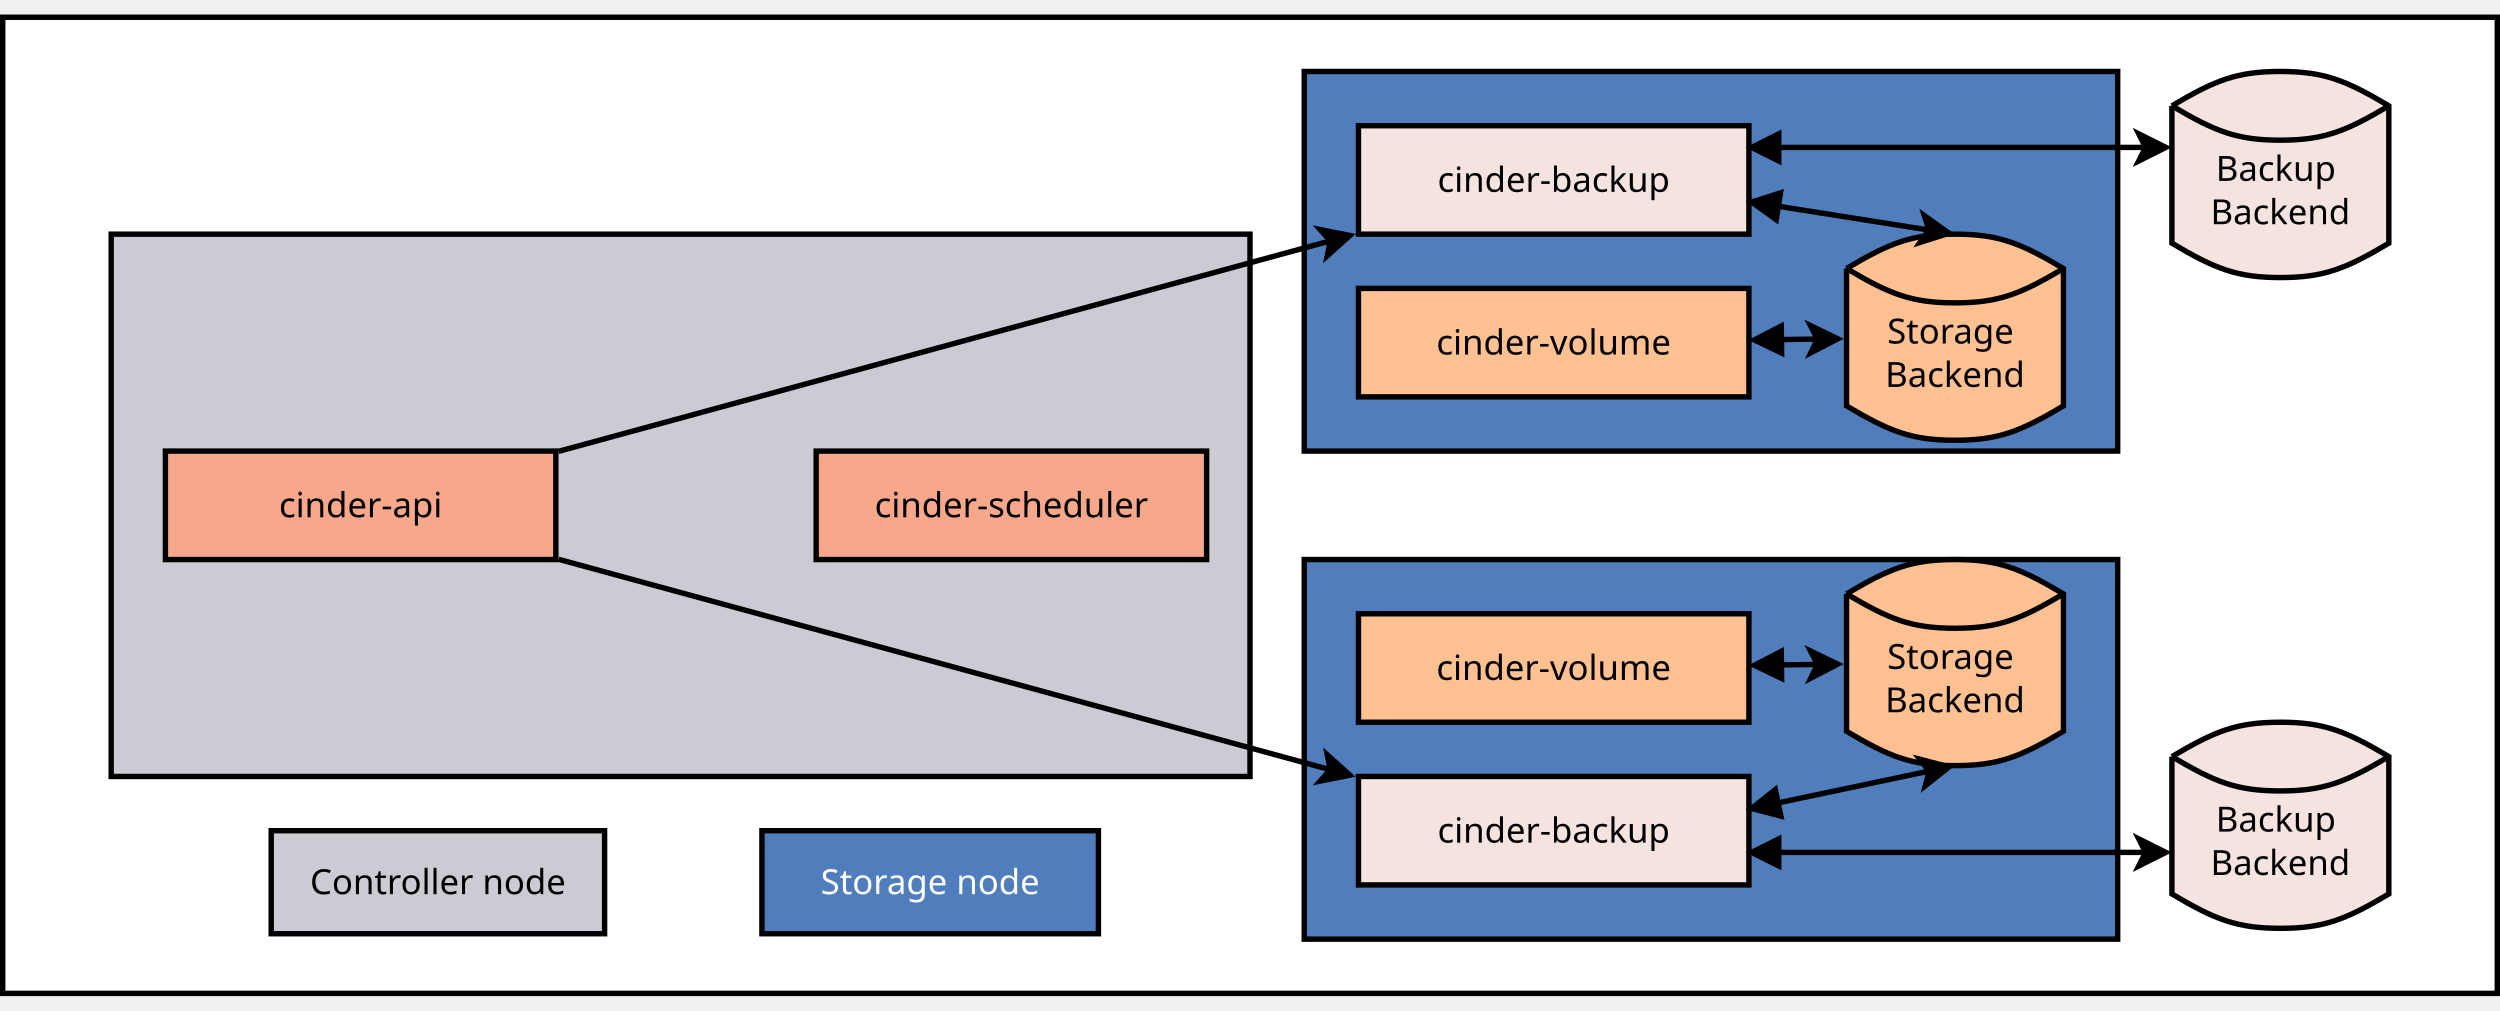
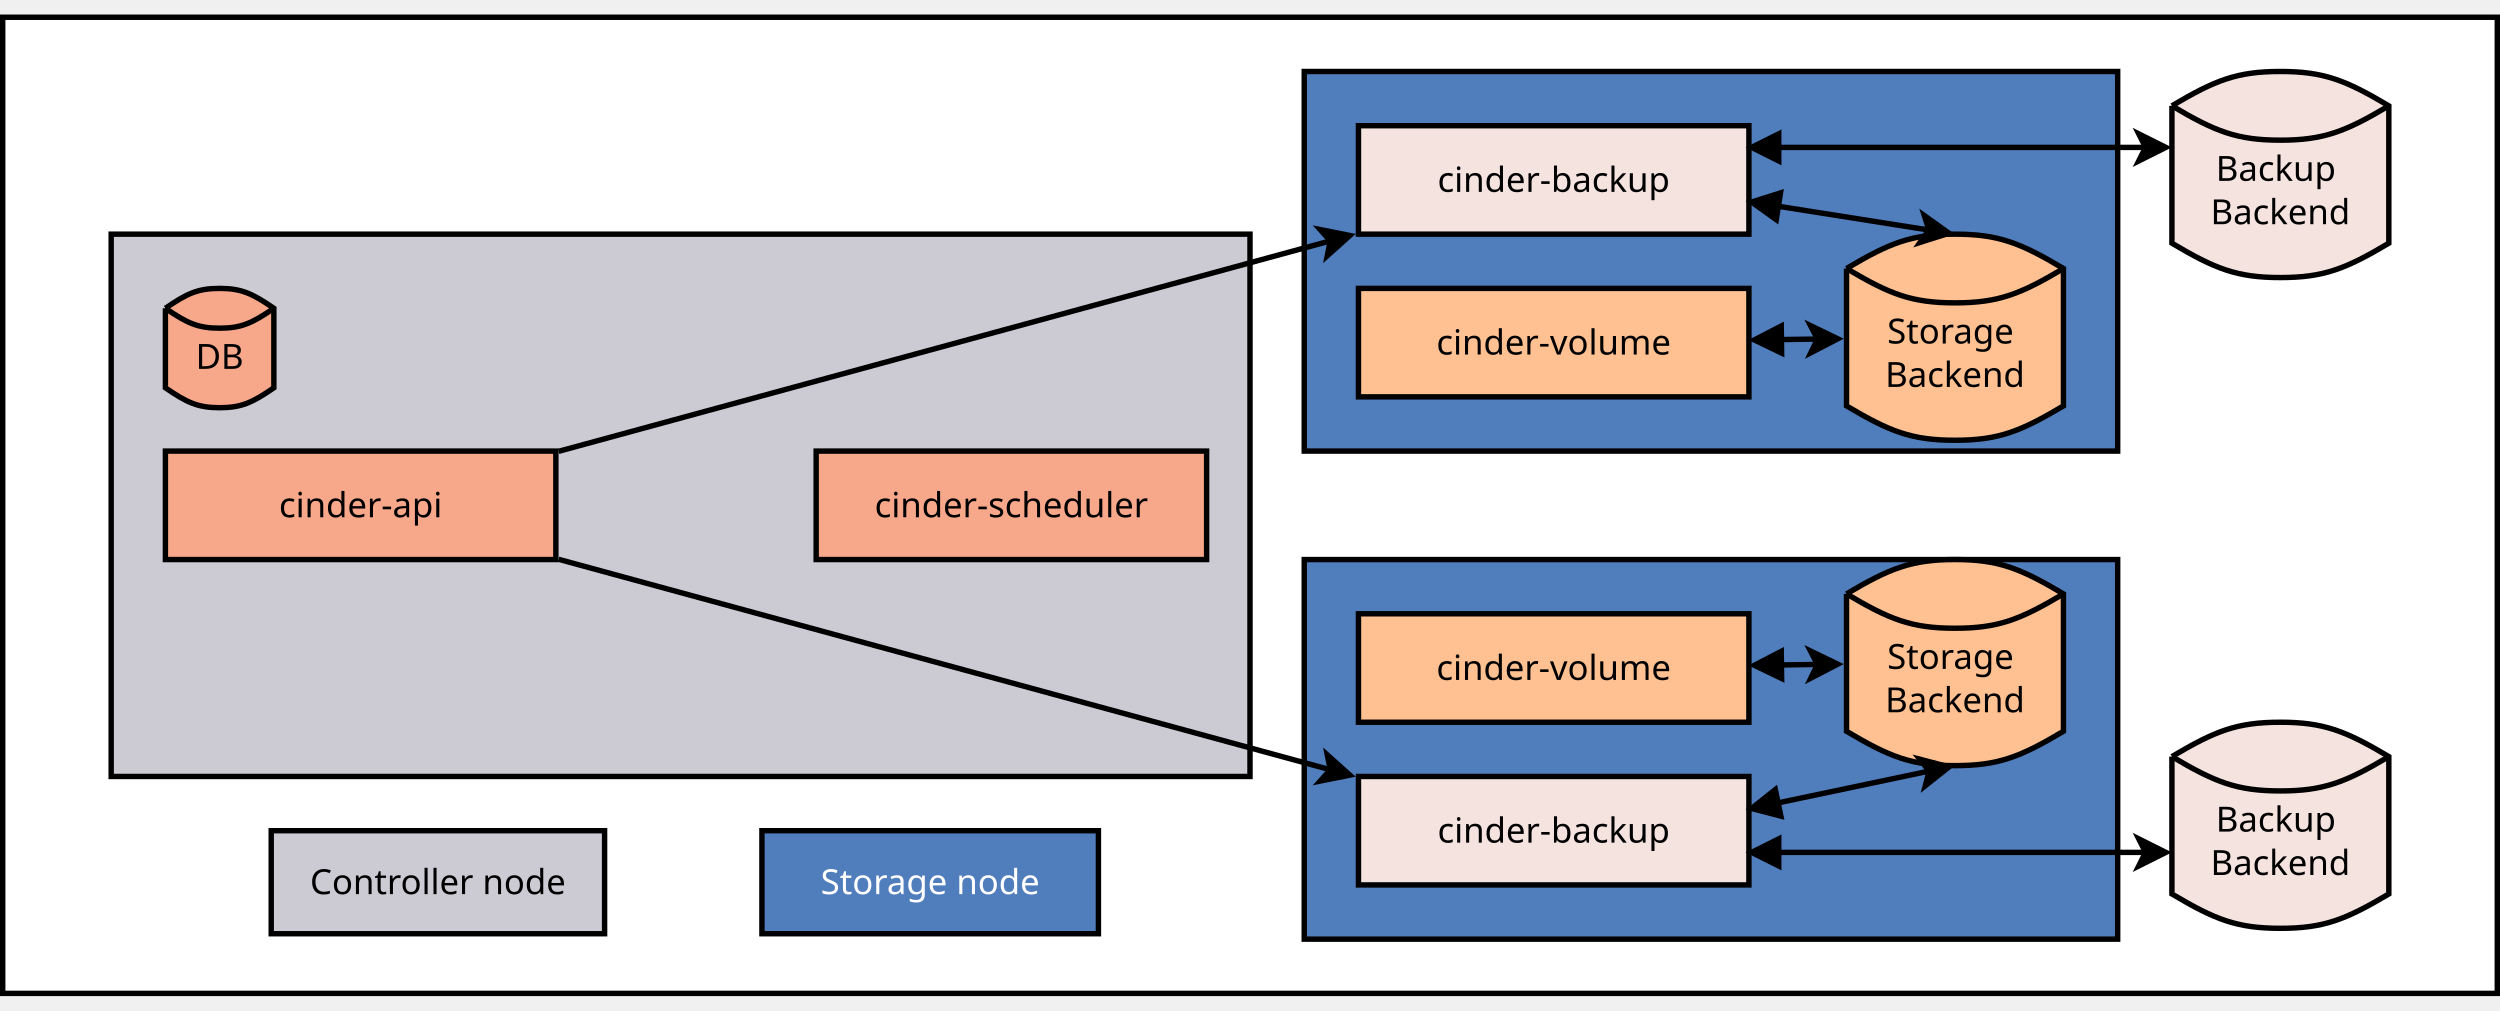
<svg xmlns="http://www.w3.org/2000/svg" width="47cm" height="19cm" viewBox="-61 -21 922 362">
  <g>
    <rect style="fill: #ffffff" x="-60" y="-20" width="920" height="360" />
    <rect style="fill: none; fill-opacity:0; stroke-width: 2; stroke: #000000" x="-60" y="-20" width="920" height="360" />
    <text font-size="12.8" style="fill: #000000;text-anchor:middle;font-family:sans-serif;font-style:normal;font-weight:normal" x="400" y="163.9">
      <tspan x="400" y="163.9" />
    </text>
  </g>
  <g>
    <rect style="fill: #cccbd3" x="-20" y="60" width="420" height="200" />
    <rect style="fill: none; fill-opacity:0; stroke-width: 2; stroke: #000000" x="-20" y="60" width="420" height="200" />
    <text font-size="12.8" style="fill: #000000;text-anchor:middle;font-family:Montserrat;font-style:normal;font-weight:normal" x="190" y="164.4">
      <tspan x="190" y="164.4" />
    </text>
  </g>
  <text font-size="12.8" style="fill: #000000;text-anchor:start;font-family:sans-serif;font-style:normal;font-weight:normal" x="190" y="160">
    <tspan x="190" y="160" />
  </text>
  <g>
    <rect style="fill: #507dbc" x="420" y="0" width="300" height="140" />
    <rect style="fill: none; fill-opacity:0; stroke-width: 2; stroke: #000000" x="420" y="0" width="300" height="140" />
    <text font-size="12.8" style="fill: #000000;text-anchor:middle;font-family:sans-serif;font-style:normal;font-weight:normal" x="570" y="73.9">
      <tspan x="570" y="73.9" />
    </text>
  </g>
  <text font-size="12.8" style="fill: #000000;text-anchor:start;font-family:sans-serif;font-style:normal;font-weight:normal" x="190" y="160">
    <tspan x="190" y="160" />
  </text>
  <g>
    <rect style="fill: #507dbc" x="420" y="180" width="300" height="140" />
    <rect style="fill: none; fill-opacity:0; stroke-width: 2; stroke: #000000" x="420" y="180" width="300" height="140" />
    <text font-size="12.8" style="fill: #000000;text-anchor:middle;font-family:sans-serif;font-style:normal;font-weight:normal" x="570" y="253.9">
      <tspan x="570" y="253.9" />
    </text>
  </g>
  <g>
    <rect style="fill: #cccbd3" x="39.025" y="280" width="122.95" height="38" />
    <rect style="fill: none; fill-opacity:0; stroke-width: 2; stroke: #000000" x="39.025" y="280" width="122.95" height="38" />
    <text font-size="12.8" style="fill: #000000;text-anchor:middle;font-family:Montserrat;font-style:normal;font-weight:normal" x="100.5" y="303.4">
      <tspan x="100.5" y="303.4">Controller node</tspan>
    </text>
  </g>
  <g>
    <rect style="fill: #507dbc" x="220" y="280" width="124.1" height="38" />
    <rect style="fill: none; fill-opacity:0; stroke-width: 2; stroke: #000000" x="220" y="280" width="124.1" height="38" />
    <text font-size="12.8" style="fill: #ffffff;text-anchor:middle;font-family:Montserrat;font-style:normal;font-weight:normal" x="282.05" y="303.4">
      <tspan x="282.05" y="303.4">Storage node</tspan>
    </text>
  </g>
  <text font-size="12.8" style="fill: #000000;text-anchor:start;font-family:sans-serif;font-style:normal;font-weight:normal" x="100.5" y="299">
    <tspan x="100.5" y="299" />
    <tspan x="100.5" y="315" />
    <tspan x="100.5" y="331" />
  </text>
  <text font-size="12.8" style="fill: #000000;text-anchor:start;font-family:sans-serif;font-style:normal;font-weight:normal" x="100.5" y="299">
    <tspan x="100.5" y="299" />
  </text>
  <g>
    <rect style="fill: #f7a88a" x="0" y="140" width="144" height="40" />
    <rect style="fill: none; fill-opacity:0; stroke-width: 2; stroke: #000000" x="0" y="140" width="144" height="40" />
    <text font-size="12.8" style="fill: #000000;text-anchor:middle;font-family:Montserrat;font-style:normal;font-weight:normal" x="72" y="164.4">
      <tspan x="72" y="164.4">cinder-api</tspan>
    </text>
  </g>
  <g>
    <rect style="fill: #f7a88a" x="240" y="140" width="144" height="40" />
    <rect style="fill: none; fill-opacity:0; stroke-width: 2; stroke: #000000" x="240" y="140" width="144" height="40" />
    <text font-size="12.8" style="fill: #000000;text-anchor:middle;font-family:Montserrat;font-style:normal;font-weight:normal" x="312" y="164.4">
      <tspan x="312" y="164.4">cinder-scheduler</tspan>
    </text>
  </g>
  <g>
    <rect style="fill: #ffc192" x="440" y="80" width="144" height="40" />
    <rect style="fill: none; fill-opacity:0; stroke-width: 2; stroke: #000000" x="440" y="80" width="144" height="40" />
    <text font-size="12.8" style="fill: #000000;text-anchor:middle;font-family:Montserrat;font-style:normal;font-weight:normal" x="512" y="104.4">
      <tspan x="512" y="104.4">cinder-volume</tspan>
    </text>
  </g>
  <g>
    <rect style="fill: #ffc192" x="440" y="200" width="144" height="40" />
    <rect style="fill: none; fill-opacity:0; stroke-width: 2; stroke: #000000" x="440" y="200" width="144" height="40" />
    <text font-size="12.8" style="fill: #000000;text-anchor:middle;font-family:Montserrat;font-style:normal;font-weight:normal" x="512" y="224.4">
      <tspan x="512" y="224.4">cinder-volume</tspan>
    </text>
  </g>
  <g>
    <path style="fill: #ffc192" d="M 620 72.667 C 636,63.167 644,60 660,60 C 676,60 684,63.167 700,72.667 L 700,123.333 C 684,132.833 676,136 660,136 C 644,136 636,132.833 620,123.333 L 620,72.667z" />
    <path style="fill: none; fill-opacity:0; stroke-width: 2; stroke: #000000" d="M 620 72.667 C 636,63.167 644,60 660,60 C 676,60 684,63.167 700,72.667 L 700,123.333 C 684,132.833 676,136 660,136 C 644,136 636,132.833 620,123.333 L 620,72.667" />
    <path style="fill: none; fill-opacity:0; stroke-width: 2; stroke: #000000" d="M 620 72.667 C 636,82.167 644,85.333 660,85.333 C 676,85.333 684,82.167 700,72.667" />
    <text font-size="12.8" style="fill: #000000;text-anchor:middle;font-family:Montserrat;font-style:normal;font-weight:normal" x="660" y="100.333">
      <tspan x="660" y="100.333">Storage</tspan>
      <tspan x="660" y="116.333">Backend</tspan>
    </text>
  </g>
  <g>
    <path style="fill: #ffc192" d="M 620 192.667 C 636,183.167 644,180 660,180 C 676,180 684,183.167 700,192.667 L 700,243.333 C 684,252.833 676,256 660,256 C 644,256 636,252.833 620,243.333 L 620,192.667z" />
    <path style="fill: none; fill-opacity:0; stroke-width: 2; stroke: #000000" d="M 620 192.667 C 636,183.167 644,180 660,180 C 676,180 684,183.167 700,192.667 L 700,243.333 C 684,252.833 676,256 660,256 C 644,256 636,252.833 620,243.333 L 620,192.667" />
    <path style="fill: none; fill-opacity:0; stroke-width: 2; stroke: #000000" d="M 620 192.667 C 636,202.167 644,205.333 660,205.333 C 676,205.333 684,202.167 700,192.667" />
    <text font-size="12.8" style="fill: #000000;text-anchor:middle;font-family:Montserrat;font-style:normal;font-weight:normal" x="660" y="220.333">
      <tspan x="660" y="220.333">Storage</tspan>
      <tspan x="660" y="236.333">Backend</tspan>
    </text>
  </g>
  <g>
+     <path style="fill: #f7a88a" d="M 0 87.333 C 8,81.833 12,80 20,80 C 28,80 32,81.833 40,87.333 L 40,116.667 C 32,122.167 28,124 20,124 C 12,124 8,122.167 0,116.667 L 0,87.333z" />
+     <path style="fill: none; fill-opacity:0; stroke-width: 2; stroke: #000000" d="M 0 87.333 C 8,81.833 12,80 20,80 C 28,80 32,81.833 40,87.333 L 40,116.667 C 32,122.167 28,124 20,124 C 12,124 8,122.167 0,116.667 L 0,87.333" />
+     <path style="fill: none; fill-opacity:0; stroke-width: 2; stroke: #000000" d="M 0 87.333 C 8,92.833 12,94.667 20,94.667 C 28,94.667 32,92.833 40,87.333" />
+     <text font-size="12.8" style="fill: #000000;text-anchor:middle;font-family:Montserrat;font-style:normal;font-weight:normal" x="20" y="109.667">
+       <tspan x="20" y="109.667">DB</tspan>
+     </text>
+   </g>
+   <g>
    <line style="fill: none; fill-opacity:0; stroke-width: 2; stroke: #000000" x1="595.996" y1="218.865" x2="609.272" y2="218.686" />
    <polygon style="fill: #000000" points="595.929,213.865 585.997,219 596.064,223.864 " />
    <polygon style="fill: none; fill-opacity:0; stroke-width: 2; stroke: #000000" points="595.929,213.865 585.997,219 596.064,223.864 " />
    <polygon style="fill: #000000" points="616.771,218.584 606.84,223.719 609.272,218.686 606.705,213.72 " />
    <polygon style="fill: none; fill-opacity:0; stroke-width: 2; stroke: #000000" points="616.771,218.584 606.84,223.719 609.272,218.686 606.705,213.72 " />
  </g>
  <g>
    <line style="fill: none; fill-opacity:0; stroke-width: 2; stroke: #000000" x1="595.996" y1="98.865" x2="609.272" y2="98.686" />
    <polygon style="fill: #000000" points="595.929,93.865 585.997,99 596.064,103.864 " />
    <polygon style="fill: none; fill-opacity:0; stroke-width: 2; stroke: #000000" points="595.929,93.865 585.997,99 596.064,103.864 " />
    <polygon style="fill: #000000" points="616.771,98.584 606.84,103.719 609.272,98.686 606.705,93.72 " />
    <polygon style="fill: none; fill-opacity:0; stroke-width: 2; stroke: #000000" points="616.771,98.584 606.84,103.719 609.272,98.686 606.705,93.72 " />
  </g>
  <g>
    <rect style="fill: #f5e3e0" x="440" y="260" width="144" height="40" />
    <rect style="fill: none; fill-opacity:0; stroke-width: 2; stroke: #000000" x="440" y="260" width="144" height="40" />
    <text font-size="12.8" style="fill: #000000;text-anchor:middle;font-family:Montserrat;font-style:normal;font-weight:normal" x="512" y="284.4">
      <tspan x="512" y="284.4">cinder-backup</tspan>
    </text>
  </g>
  <g>
    <line style="fill: none; fill-opacity:0; stroke-width: 2; stroke: #000000" x1="145" y1="179.909" x2="429.607" y2="257.529" />
    <polygon style="fill: #000000" points="436.843,259.503 425.88,261.695 429.607,257.529 428.511,252.048 " />
    <polygon style="fill: none; fill-opacity:0; stroke-width: 2; stroke: #000000" points="436.843,259.503 425.88,261.695 429.607,257.529 428.511,252.048 " />
  </g>
  <g>
    <rect style="fill: #f5e3e0" x="440" y="20" width="144" height="40" />
    <rect style="fill: none; fill-opacity:0; stroke-width: 2; stroke: #000000" x="440" y="20" width="144" height="40" />
    <text font-size="12.8" style="fill: #000000;text-anchor:middle;font-family:Montserrat;font-style:normal;font-weight:normal" x="512" y="44.4">
      <tspan x="512" y="44.4">cinder-backup</tspan>
    </text>
  </g>
  <g>
    <line style="fill: none; fill-opacity:0; stroke-width: 2; stroke: #000000" x1="145" y1="140.091" x2="429.607" y2="62.471" />
    <polygon style="fill: #000000" points="436.843,60.497 428.511,67.952 429.607,62.471 425.88,58.305 " />
    <polygon style="fill: none; fill-opacity:0; stroke-width: 2; stroke: #000000" points="436.843,60.497 428.511,67.952 429.607,62.471 425.88,58.305 " />
  </g>
  <g>
    <path style="fill: #f5e3e0" d="M 740 12.667 C 756,3.167 764,0 780,0 C 796,0 804,3.167 820,12.667 L 820,63.333 C 804,72.833 796,76 780,76 C 764,76 756,72.833 740,63.333 L 740,12.667z" />
    <path style="fill: none; fill-opacity:0; stroke-width: 2; stroke: #000000" d="M 740 12.667 C 756,3.167 764,0 780,0 C 796,0 804,3.167 820,12.667 L 820,63.333 C 804,72.833 796,76 780,76 C 764,76 756,72.833 740,63.333 L 740,12.667" />
    <path style="fill: none; fill-opacity:0; stroke-width: 2; stroke: #000000" d="M 740 12.667 C 756,22.167 764,25.333 780,25.333 C 796,25.333 804,22.167 820,12.667" />
    <text font-size="12.8" style="fill: #000000;text-anchor:middle;font-family:Montserrat;font-style:normal;font-weight:normal" x="780" y="40.333">
      <tspan x="780" y="40.333">Backup</tspan>
      <tspan x="780" y="56.333">Backend</tspan>
    </text>
  </g>
  <g>
    <path style="fill: #f5e3e0" d="M 740 252.667 C 756,243.167 764,240 780,240 C 796,240 804,243.167 820,252.667 L 820,303.333 C 804,312.833 796,316 780,316 C 764,316 756,312.833 740,303.333 L 740,252.667z" />
    <path style="fill: none; fill-opacity:0; stroke-width: 2; stroke: #000000" d="M 740 252.667 C 756,243.167 764,240 780,240 C 796,240 804,243.167 820,252.667 L 820,303.333 C 804,312.833 796,316 780,316 C 764,316 756,312.833 740,303.333 L 740,252.667" />
    <path style="fill: none; fill-opacity:0; stroke-width: 2; stroke: #000000" d="M 740 252.667 C 756,262.167 764,265.333 780,265.333 C 796,265.333 804,262.167 820,252.667" />
    <text font-size="12.8" style="fill: #000000;text-anchor:middle;font-family:Montserrat;font-style:normal;font-weight:normal" x="780" y="280.333">
      <tspan x="780" y="280.333">Backup</tspan>
      <tspan x="780" y="296.333">Backend</tspan>
    </text>
  </g>
+   <text font-size="12.8" style="fill: #000000;text-anchor:start;font-family:sans-serif;font-style:normal;font-weight:normal" x="20" y="102">
+     <tspan x="20" y="102" />
+   </text>
  <g>
    <line style="fill: none; fill-opacity:0; stroke-width: 2; stroke: #000000" x1="594.764" y1="269.734" x2="650.473" y2="258.006" />
    <polygon style="fill: #000000" points="593.734,264.841 584.979,271.794 595.794,274.627 " />
    <polygon style="fill: none; fill-opacity:0; stroke-width: 2; stroke: #000000" points="593.734,264.841 584.979,271.794 595.794,274.627 " />
    <polygon style="fill: #000000" points="657.812,256.461 649.056,263.414 650.473,258.006 646.996,253.628 " />
    <polygon style="fill: none; fill-opacity:0; stroke-width: 2; stroke: #000000" points="657.812,256.461 649.056,263.414 650.473,258.006 646.996,253.628 " />
  </g>
  <g>
    <line style="fill: none; fill-opacity:0; stroke-width: 2; stroke: #000000" x1="594.865" y1="49.716" x2="650.383" y2="58.481" />
    <polygon style="fill: #000000" points="595.645,44.777 584.988,48.156 594.086,54.654 " />
    <polygon style="fill: none; fill-opacity:0; stroke-width: 2; stroke: #000000" points="595.645,44.777 584.988,48.156 594.086,54.654 " />
    <polygon style="fill: #000000" points="657.791,59.651 647.134,63.03 650.383,58.481 648.693,53.153 " />
    <polygon style="fill: none; fill-opacity:0; stroke-width: 2; stroke: #000000" points="657.791,59.651 647.134,63.03 650.383,58.481 648.693,53.153 " />
  </g>
  <g>
    <line style="fill: none; fill-opacity:0; stroke-width: 2; stroke: #000000" x1="595" y1="28" x2="730.264" y2="28" />
    <polygon style="fill: #000000" points="595,23 585,28 595,33 " />
    <polygon style="fill: none; fill-opacity:0; stroke-width: 2; stroke: #000000" points="595,23 585,28 595,33 " />
    <polygon style="fill: #000000" points="737.764,28 727.764,33 730.264,28 727.764,23 " />
    <polygon style="fill: none; fill-opacity:0; stroke-width: 2; stroke: #000000" points="737.764,28 727.764,33 730.264,28 727.764,23 " />
  </g>
  <g>
    <line style="fill: none; fill-opacity:0; stroke-width: 2; stroke: #000000" x1="595" y1="288" x2="730.264" y2="288" />
    <polygon style="fill: #000000" points="595,283 585,288 595,293 " />
    <polygon style="fill: none; fill-opacity:0; stroke-width: 2; stroke: #000000" points="595,283 585,288 595,293 " />
    <polygon style="fill: #000000" points="737.764,288 727.764,293 730.264,288 727.764,283 " />
    <polygon style="fill: none; fill-opacity:0; stroke-width: 2; stroke: #000000" points="737.764,288 727.764,293 730.264,288 727.764,283 " />
  </g>
</svg>
